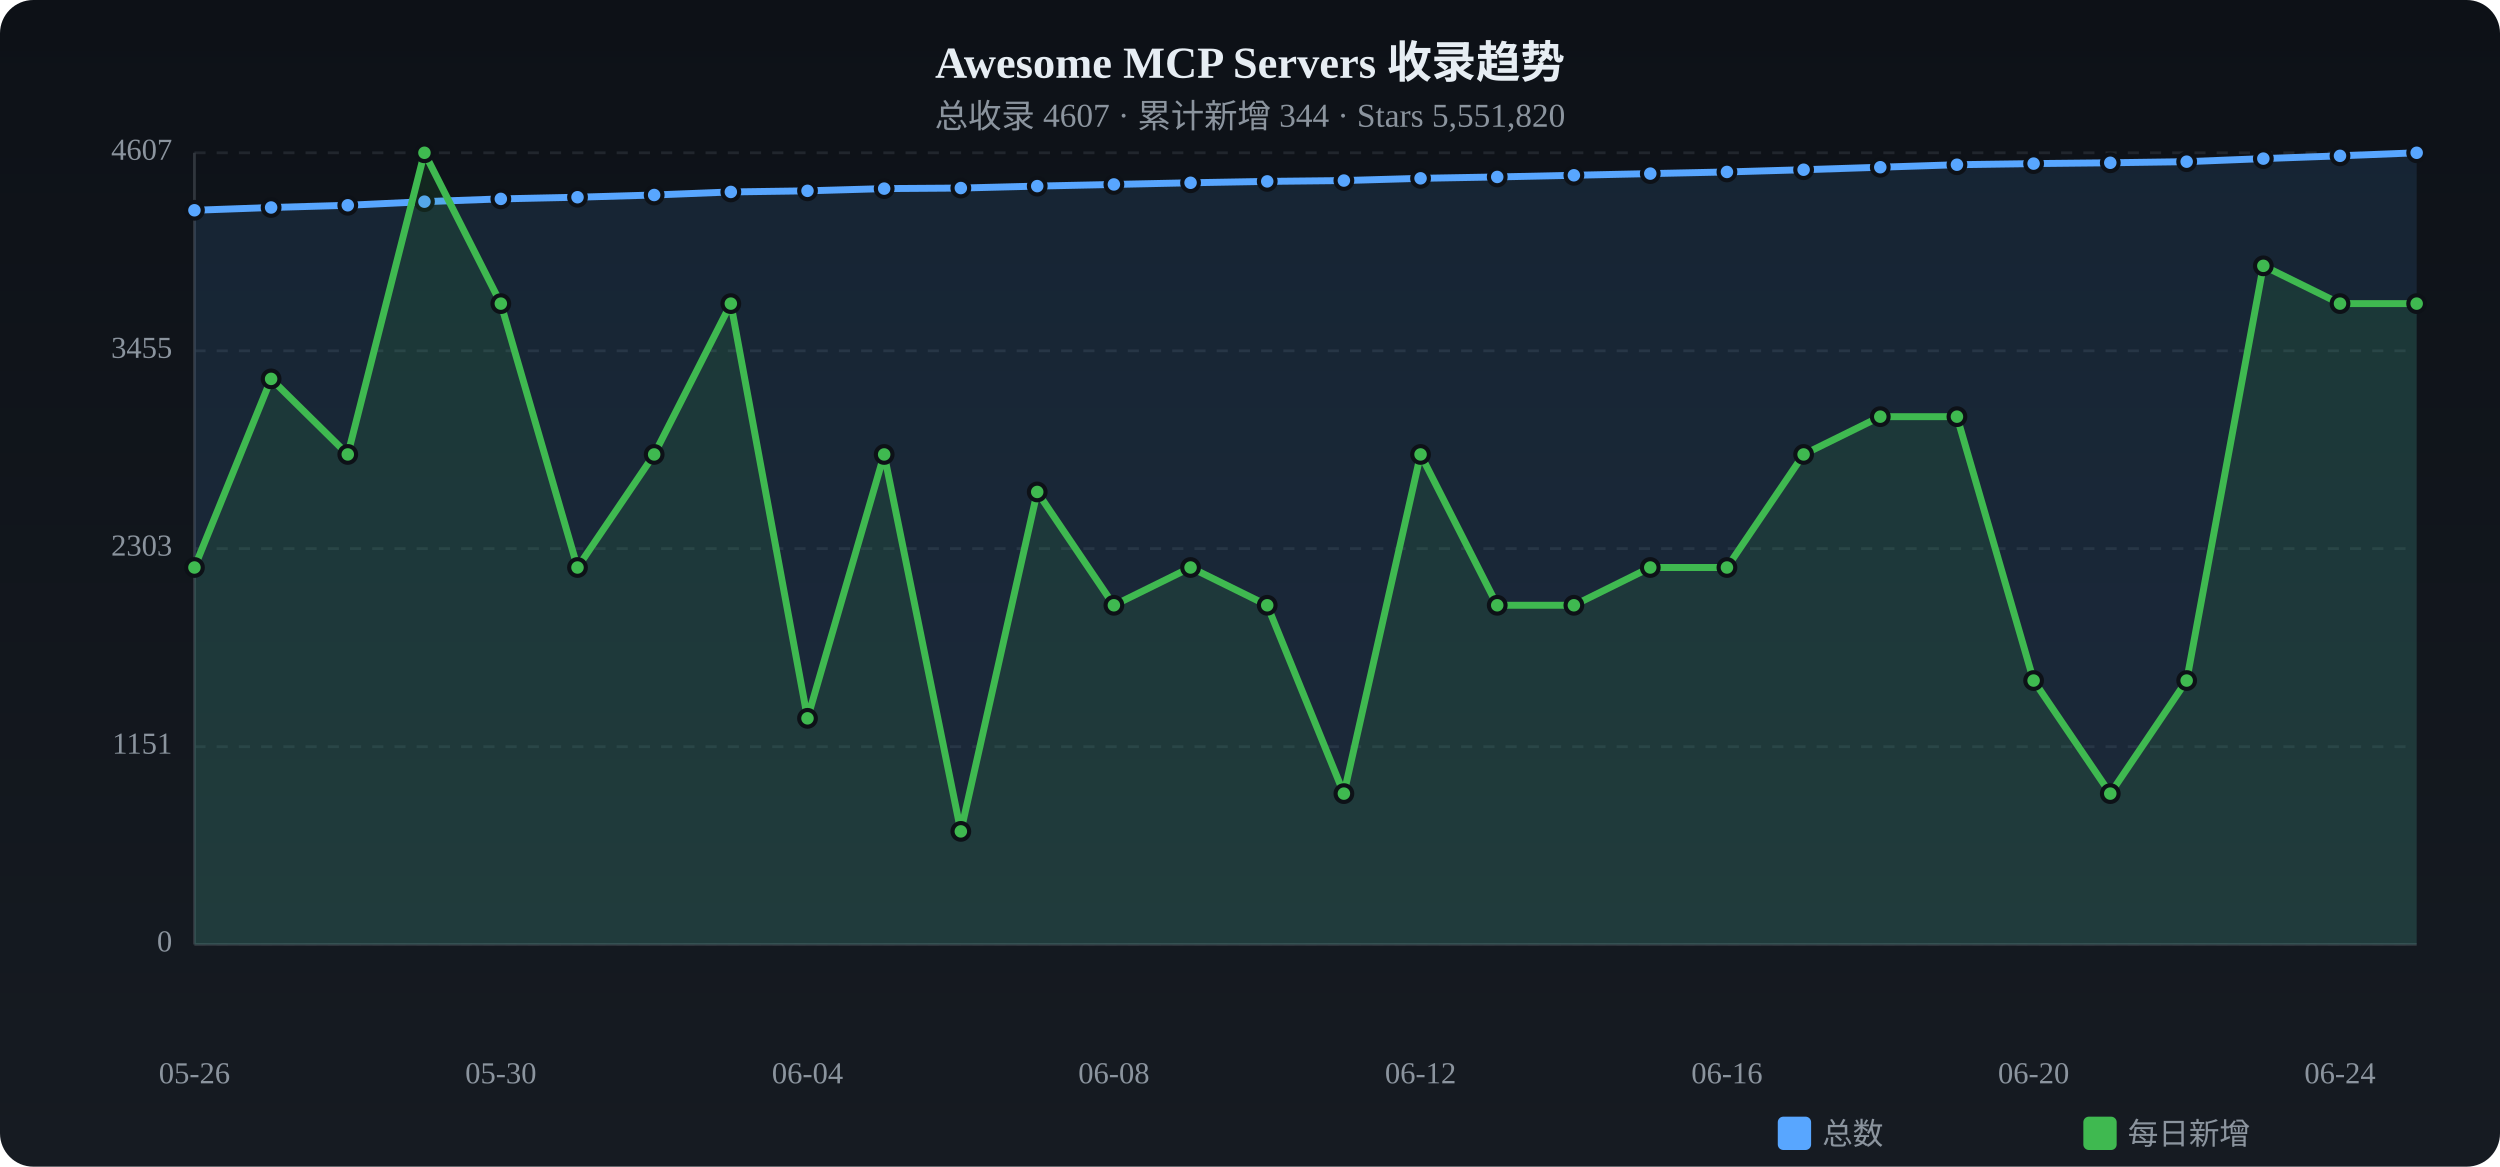
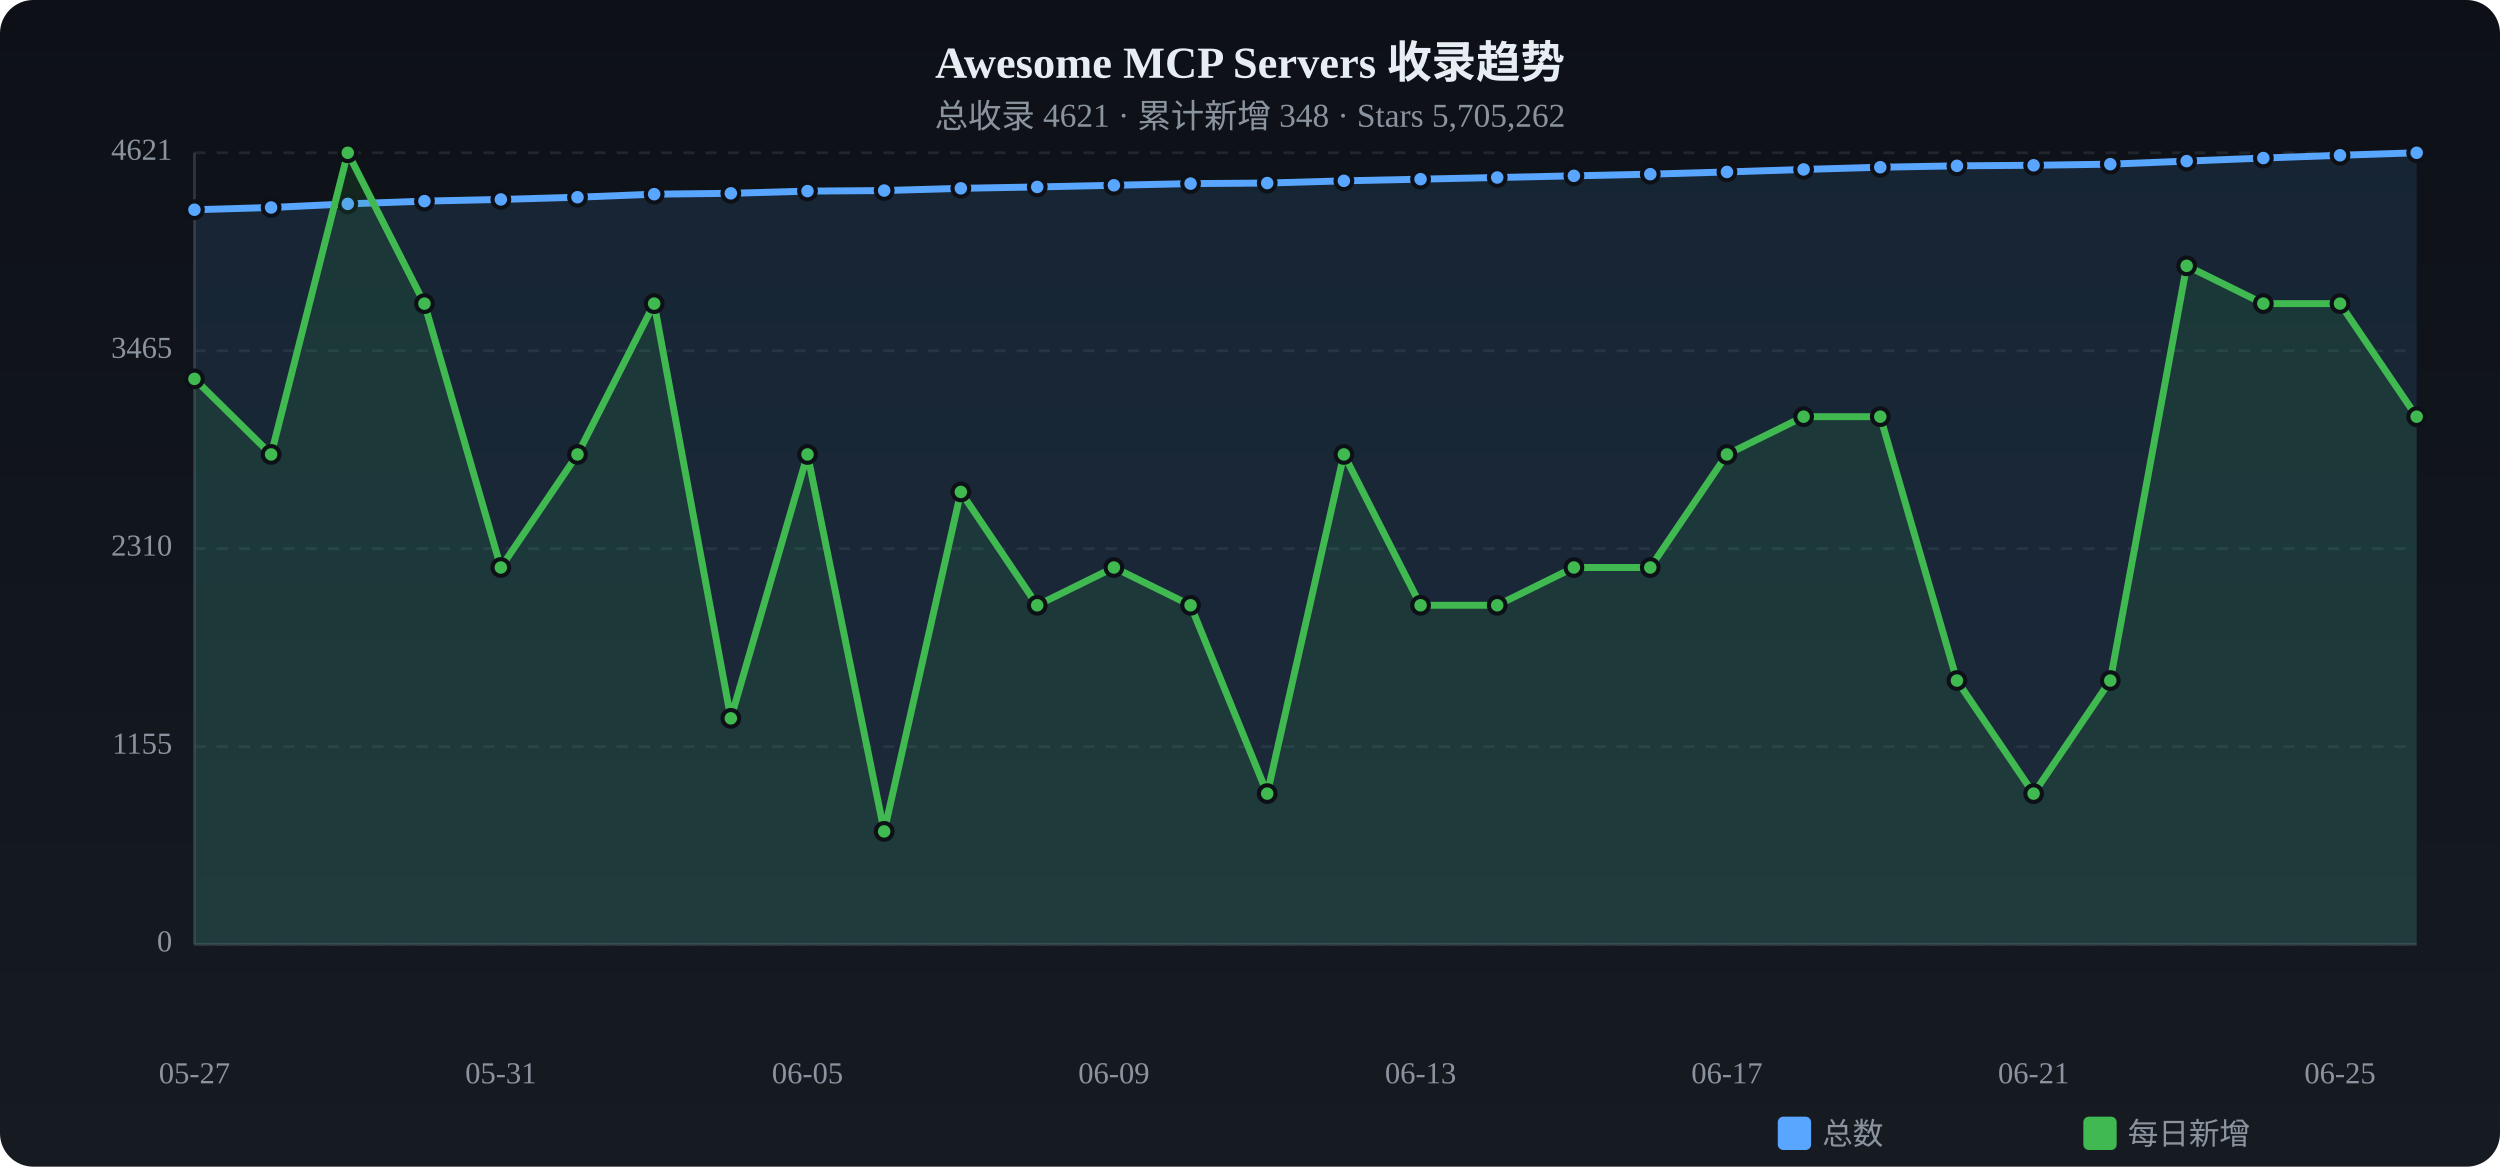
<svg xmlns="http://www.w3.org/2000/svg" viewBox="0 0 900 420" width="900" height="420">
  <defs>
    <linearGradient id="tbg" x1="0%" y1="0%" x2="0%" y2="100%">
      <stop offset="0%" stop-color="#0d1117" />
      <stop offset="100%" stop-color="#161b22" />
    </linearGradient>
  </defs>
  <rect width="900" height="420" rx="12" fill="url(#tbg)" />
  <text x="450.0" y="28" text-anchor="middle" fill="#e6edf3" font-size="16" font-weight="bold">Awesome MCP Servers 收录趋势</text>
-   <text x="450.0" y="46" text-anchor="middle" fill="#8b949e" font-size="12">总收录 4607 · 累计新增 344 · Stars 5,551,820</text>
+   <text x="450.0" y="46" text-anchor="middle" fill="#8b949e" font-size="12">总收录 4621 · 累计新增 348 · Stars 5,705,262</text>
  <text x="62" y="340.0" text-anchor="end" fill="#8b949e" font-size="11" dominant-baseline="middle">0</text>
  <line x1="70" y1="340.0" x2="870" y2="340.0" stroke="#21262d" stroke-dasharray="4 4" />
-   <text x="62" y="268.8" text-anchor="end" fill="#8b949e" font-size="11" dominant-baseline="middle">1151</text>
+   <text x="62" y="268.8" text-anchor="end" fill="#8b949e" font-size="11" dominant-baseline="middle">1155</text>
  <line x1="70" y1="268.8" x2="870" y2="268.8" stroke="#21262d" stroke-dasharray="4 4" />
-   <text x="62" y="197.5" text-anchor="end" fill="#8b949e" font-size="11" dominant-baseline="middle">2303</text>
+   <text x="62" y="197.5" text-anchor="end" fill="#8b949e" font-size="11" dominant-baseline="middle">2310</text>
  <line x1="70" y1="197.5" x2="870" y2="197.5" stroke="#21262d" stroke-dasharray="4 4" />
-   <text x="62" y="126.3" text-anchor="end" fill="#8b949e" font-size="11" dominant-baseline="middle">3455</text>
+   <text x="62" y="126.3" text-anchor="end" fill="#8b949e" font-size="11" dominant-baseline="middle">3465</text>
  <line x1="70" y1="126.3" x2="870" y2="126.3" stroke="#21262d" stroke-dasharray="4 4" />
-   <text x="62" y="55.0" text-anchor="end" fill="#8b949e" font-size="11" dominant-baseline="middle">4607</text>
+   <text x="62" y="55.0" text-anchor="end" fill="#8b949e" font-size="11" dominant-baseline="middle">4621</text>
  <line x1="70" y1="55.0" x2="870" y2="55.0" stroke="#21262d" stroke-dasharray="4 4" />
  <line x1="70" y1="55" x2="70" y2="340" stroke="#30363d" />
  <line x1="70" y1="340" x2="870" y2="340" stroke="#30363d" />
-   <path d="M70.0,75.7 L97.6,74.7 L125.2,73.9 L152.8,72.6 L180.3,71.6 L207.9,71.0 L235.5,70.2 L263.1,69.1 L290.7,68.7 L318.3,67.9 L345.9,67.7 L373.4,67.0 L401.0,66.4 L428.6,65.8 L456.2,65.3 L483.8,65.0 L511.4,64.2 L539.0,63.7 L566.6,63.1 L594.1,62.5 L621.7,61.9 L649.3,61.1 L676.9,60.2 L704.5,59.3 L732.1,58.9 L759.7,58.6 L787.2,58.2 L814.8,57.1 L842.4,56.1 L870.0,55.0 L870.0,340 L70.0,340 Z" fill="#58a6ff" opacity="0.12" />
-   <polyline points="70.0,75.7 97.6,74.7 125.2,73.9 152.8,72.6 180.3,71.6 207.9,71.0 235.5,70.2 263.1,69.1 290.7,68.7 318.3,67.9 345.9,67.7 373.4,67.0 401.0,66.4 428.6,65.8 456.2,65.3 483.8,65.0 511.4,64.2 539.0,63.7 566.6,63.1 594.1,62.5 621.7,61.9 649.3,61.1 676.9,60.2 704.5,59.3 732.1,58.9 759.7,58.6 787.2,58.2 814.8,57.1 842.4,56.1 870.0,55.0" fill="none" stroke="#58a6ff" stroke-width="2.5" stroke-linecap="round" stroke-linejoin="round" />
-   <circle cx="70.0" cy="75.7" r="3" fill="#58a6ff" stroke="#0d1117" stroke-width="1.5" />
+   <path d="M70.0,75.5 L97.6,74.7 L125.2,73.4 L152.8,72.4 L180.3,71.8 L207.9,71.0 L235.5,69.9 L263.1,69.6 L290.7,68.8 L318.3,68.6 L345.9,67.8 L373.4,67.3 L401.0,66.7 L428.6,66.1 L456.2,65.9 L483.8,65.1 L511.4,64.5 L539.0,63.9 L566.6,63.3 L594.1,62.7 L621.7,61.9 L649.3,61.0 L676.9,60.2 L704.5,59.7 L732.1,59.5 L759.7,59.1 L787.2,58.0 L814.8,56.9 L842.4,55.9 L870.0,55.0 L870.0,340 L70.0,340 Z" fill="#58a6ff" opacity="0.12" />
+   <polyline points="70.0,75.5 97.6,74.7 125.2,73.4 152.8,72.4 180.3,71.8 207.9,71.0 235.5,69.9 263.1,69.6 290.7,68.8 318.3,68.6 345.9,67.8 373.4,67.3 401.0,66.7 428.6,66.1 456.2,65.9 483.8,65.1 511.4,64.5 539.0,63.9 566.6,63.3 594.1,62.7 621.7,61.9 649.3,61.0 676.9,60.2 704.5,59.7 732.1,59.5 759.7,59.1 787.2,58.0 814.8,56.9 842.4,55.9 870.0,55.0" fill="none" stroke="#58a6ff" stroke-width="2.5" stroke-linecap="round" stroke-linejoin="round" />
+   <circle cx="70.0" cy="75.5" r="3" fill="#58a6ff" stroke="#0d1117" stroke-width="1.5" />
  <circle cx="97.6" cy="74.7" r="3" fill="#58a6ff" stroke="#0d1117" stroke-width="1.5" />
-   <circle cx="125.2" cy="73.9" r="3" fill="#58a6ff" stroke="#0d1117" stroke-width="1.5" />
-   <circle cx="152.8" cy="72.6" r="3" fill="#58a6ff" stroke="#0d1117" stroke-width="1.5" />
-   <circle cx="180.3" cy="71.6" r="3" fill="#58a6ff" stroke="#0d1117" stroke-width="1.5" />
+   <circle cx="125.2" cy="73.4" r="3" fill="#58a6ff" stroke="#0d1117" stroke-width="1.5" />
+   <circle cx="152.8" cy="72.4" r="3" fill="#58a6ff" stroke="#0d1117" stroke-width="1.5" />
+   <circle cx="180.3" cy="71.8" r="3" fill="#58a6ff" stroke="#0d1117" stroke-width="1.5" />
  <circle cx="207.9" cy="71.0" r="3" fill="#58a6ff" stroke="#0d1117" stroke-width="1.5" />
-   <circle cx="235.5" cy="70.2" r="3" fill="#58a6ff" stroke="#0d1117" stroke-width="1.5" />
-   <circle cx="263.1" cy="69.1" r="3" fill="#58a6ff" stroke="#0d1117" stroke-width="1.5" />
-   <circle cx="290.7" cy="68.7" r="3" fill="#58a6ff" stroke="#0d1117" stroke-width="1.5" />
-   <circle cx="318.3" cy="67.9" r="3" fill="#58a6ff" stroke="#0d1117" stroke-width="1.5" />
-   <circle cx="345.9" cy="67.7" r="3" fill="#58a6ff" stroke="#0d1117" stroke-width="1.5" />
-   <circle cx="373.4" cy="67.0" r="3" fill="#58a6ff" stroke="#0d1117" stroke-width="1.5" />
-   <circle cx="401.0" cy="66.4" r="3" fill="#58a6ff" stroke="#0d1117" stroke-width="1.5" />
-   <circle cx="428.6" cy="65.8" r="3" fill="#58a6ff" stroke="#0d1117" stroke-width="1.5" />
-   <circle cx="456.2" cy="65.3" r="3" fill="#58a6ff" stroke="#0d1117" stroke-width="1.5" />
-   <circle cx="483.8" cy="65.0" r="3" fill="#58a6ff" stroke="#0d1117" stroke-width="1.5" />
-   <circle cx="511.4" cy="64.2" r="3" fill="#58a6ff" stroke="#0d1117" stroke-width="1.5" />
-   <circle cx="539.0" cy="63.7" r="3" fill="#58a6ff" stroke="#0d1117" stroke-width="1.5" />
-   <circle cx="566.6" cy="63.1" r="3" fill="#58a6ff" stroke="#0d1117" stroke-width="1.5" />
-   <circle cx="594.1" cy="62.5" r="3" fill="#58a6ff" stroke="#0d1117" stroke-width="1.5" />
+   <circle cx="235.5" cy="69.9" r="3" fill="#58a6ff" stroke="#0d1117" stroke-width="1.5" />
+   <circle cx="263.1" cy="69.6" r="3" fill="#58a6ff" stroke="#0d1117" stroke-width="1.5" />
+   <circle cx="290.7" cy="68.8" r="3" fill="#58a6ff" stroke="#0d1117" stroke-width="1.5" />
+   <circle cx="318.3" cy="68.6" r="3" fill="#58a6ff" stroke="#0d1117" stroke-width="1.5" />
+   <circle cx="345.9" cy="67.8" r="3" fill="#58a6ff" stroke="#0d1117" stroke-width="1.5" />
+   <circle cx="373.4" cy="67.3" r="3" fill="#58a6ff" stroke="#0d1117" stroke-width="1.5" />
+   <circle cx="401.0" cy="66.7" r="3" fill="#58a6ff" stroke="#0d1117" stroke-width="1.5" />
+   <circle cx="428.6" cy="66.1" r="3" fill="#58a6ff" stroke="#0d1117" stroke-width="1.5" />
+   <circle cx="456.2" cy="65.9" r="3" fill="#58a6ff" stroke="#0d1117" stroke-width="1.5" />
+   <circle cx="483.8" cy="65.1" r="3" fill="#58a6ff" stroke="#0d1117" stroke-width="1.5" />
+   <circle cx="511.4" cy="64.5" r="3" fill="#58a6ff" stroke="#0d1117" stroke-width="1.5" />
+   <circle cx="539.0" cy="63.9" r="3" fill="#58a6ff" stroke="#0d1117" stroke-width="1.5" />
+   <circle cx="566.6" cy="63.3" r="3" fill="#58a6ff" stroke="#0d1117" stroke-width="1.5" />
+   <circle cx="594.1" cy="62.7" r="3" fill="#58a6ff" stroke="#0d1117" stroke-width="1.5" />
  <circle cx="621.7" cy="61.9" r="3" fill="#58a6ff" stroke="#0d1117" stroke-width="1.5" />
-   <circle cx="649.3" cy="61.1" r="3" fill="#58a6ff" stroke="#0d1117" stroke-width="1.5" />
+   <circle cx="649.3" cy="61.0" r="3" fill="#58a6ff" stroke="#0d1117" stroke-width="1.5" />
  <circle cx="676.9" cy="60.2" r="3" fill="#58a6ff" stroke="#0d1117" stroke-width="1.5" />
-   <circle cx="704.5" cy="59.3" r="3" fill="#58a6ff" stroke="#0d1117" stroke-width="1.5" />
-   <circle cx="732.1" cy="58.9" r="3" fill="#58a6ff" stroke="#0d1117" stroke-width="1.5" />
-   <circle cx="759.7" cy="58.6" r="3" fill="#58a6ff" stroke="#0d1117" stroke-width="1.5" />
-   <circle cx="787.2" cy="58.2" r="3" fill="#58a6ff" stroke="#0d1117" stroke-width="1.5" />
-   <circle cx="814.8" cy="57.1" r="3" fill="#58a6ff" stroke="#0d1117" stroke-width="1.5" />
-   <circle cx="842.4" cy="56.1" r="3" fill="#58a6ff" stroke="#0d1117" stroke-width="1.5" />
+   <circle cx="704.5" cy="59.7" r="3" fill="#58a6ff" stroke="#0d1117" stroke-width="1.5" />
+   <circle cx="732.1" cy="59.5" r="3" fill="#58a6ff" stroke="#0d1117" stroke-width="1.5" />
+   <circle cx="759.7" cy="59.1" r="3" fill="#58a6ff" stroke="#0d1117" stroke-width="1.5" />
+   <circle cx="787.2" cy="58.0" r="3" fill="#58a6ff" stroke="#0d1117" stroke-width="1.5" />
+   <circle cx="814.8" cy="56.9" r="3" fill="#58a6ff" stroke="#0d1117" stroke-width="1.5" />
+   <circle cx="842.4" cy="55.9" r="3" fill="#58a6ff" stroke="#0d1117" stroke-width="1.5" />
  <circle cx="870.0" cy="55.0" r="3" fill="#58a6ff" stroke="#0d1117" stroke-width="1.5" />
-   <path d="M70.0,204.3 L97.6,136.4 L125.2,163.6 L152.8,55.0 L180.3,109.3 L207.9,204.3 L235.5,163.6 L263.1,109.3 L290.7,258.6 L318.3,163.6 L345.9,299.3 L373.4,177.1 L401.0,217.9 L428.6,204.3 L456.2,217.9 L483.8,285.7 L511.4,163.6 L539.0,217.9 L566.6,217.9 L594.1,204.3 L621.7,204.3 L649.3,163.6 L676.9,150.0 L704.5,150.0 L732.1,245.0 L759.7,285.7 L787.2,245.0 L814.8,95.7 L842.4,109.3 L870.0,109.3 L870.0,340 L70.0,340 Z" fill="#3fb950" opacity="0.12" />
-   <polyline points="70.0,204.3 97.6,136.4 125.2,163.6 152.8,55.0 180.3,109.3 207.9,204.3 235.5,163.6 263.1,109.3 290.7,258.6 318.3,163.6 345.9,299.3 373.4,177.1 401.0,217.9 428.6,204.3 456.2,217.9 483.8,285.7 511.4,163.6 539.0,217.9 566.6,217.9 594.1,204.3 621.7,204.3 649.3,163.6 676.9,150.0 704.5,150.0 732.1,245.0 759.7,285.7 787.2,245.0 814.8,95.7 842.4,109.3 870.0,109.3" fill="none" stroke="#3fb950" stroke-width="2.5" stroke-linecap="round" stroke-linejoin="round" />
-   <circle cx="70.0" cy="204.3" r="3" fill="#3fb950" stroke="#0d1117" stroke-width="1.5" />
-   <circle cx="97.6" cy="136.4" r="3" fill="#3fb950" stroke="#0d1117" stroke-width="1.5" />
-   <circle cx="125.2" cy="163.6" r="3" fill="#3fb950" stroke="#0d1117" stroke-width="1.5" />
-   <circle cx="152.8" cy="55.0" r="3" fill="#3fb950" stroke="#0d1117" stroke-width="1.5" />
-   <circle cx="180.3" cy="109.3" r="3" fill="#3fb950" stroke="#0d1117" stroke-width="1.5" />
-   <circle cx="207.9" cy="204.3" r="3" fill="#3fb950" stroke="#0d1117" stroke-width="1.5" />
-   <circle cx="235.5" cy="163.6" r="3" fill="#3fb950" stroke="#0d1117" stroke-width="1.5" />
-   <circle cx="263.1" cy="109.3" r="3" fill="#3fb950" stroke="#0d1117" stroke-width="1.5" />
-   <circle cx="290.7" cy="258.6" r="3" fill="#3fb950" stroke="#0d1117" stroke-width="1.5" />
-   <circle cx="318.3" cy="163.6" r="3" fill="#3fb950" stroke="#0d1117" stroke-width="1.5" />
-   <circle cx="345.9" cy="299.3" r="3" fill="#3fb950" stroke="#0d1117" stroke-width="1.5" />
-   <circle cx="373.4" cy="177.1" r="3" fill="#3fb950" stroke="#0d1117" stroke-width="1.5" />
-   <circle cx="401.0" cy="217.9" r="3" fill="#3fb950" stroke="#0d1117" stroke-width="1.5" />
-   <circle cx="428.6" cy="204.3" r="3" fill="#3fb950" stroke="#0d1117" stroke-width="1.5" />
-   <circle cx="456.2" cy="217.9" r="3" fill="#3fb950" stroke="#0d1117" stroke-width="1.5" />
-   <circle cx="483.8" cy="285.7" r="3" fill="#3fb950" stroke="#0d1117" stroke-width="1.5" />
-   <circle cx="511.4" cy="163.6" r="3" fill="#3fb950" stroke="#0d1117" stroke-width="1.5" />
+   <path d="M70.0,136.4 L97.6,163.6 L125.2,55.0 L152.8,109.3 L180.3,204.3 L207.9,163.6 L235.5,109.3 L263.1,258.6 L290.7,163.6 L318.3,299.3 L345.9,177.1 L373.4,217.9 L401.0,204.3 L428.6,217.9 L456.2,285.7 L483.8,163.6 L511.4,217.9 L539.0,217.9 L566.6,204.3 L594.1,204.3 L621.7,163.6 L649.3,150.0 L676.9,150.0 L704.5,245.0 L732.1,285.7 L759.7,245.0 L787.2,95.7 L814.8,109.3 L842.4,109.3 L870.0,150.0 L870.0,340 L70.0,340 Z" fill="#3fb950" opacity="0.12" />
+   <polyline points="70.0,136.4 97.6,163.6 125.2,55.0 152.8,109.3 180.3,204.3 207.9,163.6 235.5,109.3 263.1,258.6 290.7,163.6 318.3,299.3 345.9,177.1 373.4,217.9 401.0,204.3 428.6,217.9 456.2,285.7 483.8,163.6 511.4,217.9 539.0,217.9 566.6,204.3 594.1,204.3 621.7,163.6 649.3,150.0 676.9,150.0 704.5,245.0 732.1,285.7 759.7,245.0 787.2,95.7 814.8,109.3 842.4,109.3 870.0,150.0" fill="none" stroke="#3fb950" stroke-width="2.5" stroke-linecap="round" stroke-linejoin="round" />
+   <circle cx="70.0" cy="136.4" r="3" fill="#3fb950" stroke="#0d1117" stroke-width="1.5" />
+   <circle cx="97.6" cy="163.6" r="3" fill="#3fb950" stroke="#0d1117" stroke-width="1.5" />
+   <circle cx="125.2" cy="55.0" r="3" fill="#3fb950" stroke="#0d1117" stroke-width="1.5" />
+   <circle cx="152.8" cy="109.3" r="3" fill="#3fb950" stroke="#0d1117" stroke-width="1.5" />
+   <circle cx="180.3" cy="204.3" r="3" fill="#3fb950" stroke="#0d1117" stroke-width="1.5" />
+   <circle cx="207.9" cy="163.6" r="3" fill="#3fb950" stroke="#0d1117" stroke-width="1.5" />
+   <circle cx="235.5" cy="109.3" r="3" fill="#3fb950" stroke="#0d1117" stroke-width="1.5" />
+   <circle cx="263.1" cy="258.6" r="3" fill="#3fb950" stroke="#0d1117" stroke-width="1.5" />
+   <circle cx="290.7" cy="163.6" r="3" fill="#3fb950" stroke="#0d1117" stroke-width="1.5" />
+   <circle cx="318.3" cy="299.3" r="3" fill="#3fb950" stroke="#0d1117" stroke-width="1.5" />
+   <circle cx="345.9" cy="177.1" r="3" fill="#3fb950" stroke="#0d1117" stroke-width="1.5" />
+   <circle cx="373.4" cy="217.9" r="3" fill="#3fb950" stroke="#0d1117" stroke-width="1.5" />
+   <circle cx="401.0" cy="204.3" r="3" fill="#3fb950" stroke="#0d1117" stroke-width="1.5" />
+   <circle cx="428.6" cy="217.9" r="3" fill="#3fb950" stroke="#0d1117" stroke-width="1.5" />
+   <circle cx="456.2" cy="285.7" r="3" fill="#3fb950" stroke="#0d1117" stroke-width="1.5" />
+   <circle cx="483.8" cy="163.6" r="3" fill="#3fb950" stroke="#0d1117" stroke-width="1.5" />
+   <circle cx="511.4" cy="217.9" r="3" fill="#3fb950" stroke="#0d1117" stroke-width="1.5" />
  <circle cx="539.0" cy="217.9" r="3" fill="#3fb950" stroke="#0d1117" stroke-width="1.5" />
-   <circle cx="566.6" cy="217.9" r="3" fill="#3fb950" stroke="#0d1117" stroke-width="1.5" />
+   <circle cx="566.6" cy="204.3" r="3" fill="#3fb950" stroke="#0d1117" stroke-width="1.5" />
  <circle cx="594.1" cy="204.3" r="3" fill="#3fb950" stroke="#0d1117" stroke-width="1.5" />
-   <circle cx="621.7" cy="204.3" r="3" fill="#3fb950" stroke="#0d1117" stroke-width="1.5" />
-   <circle cx="649.3" cy="163.6" r="3" fill="#3fb950" stroke="#0d1117" stroke-width="1.5" />
+   <circle cx="621.7" cy="163.6" r="3" fill="#3fb950" stroke="#0d1117" stroke-width="1.5" />
+   <circle cx="649.3" cy="150.0" r="3" fill="#3fb950" stroke="#0d1117" stroke-width="1.5" />
  <circle cx="676.9" cy="150.0" r="3" fill="#3fb950" stroke="#0d1117" stroke-width="1.5" />
-   <circle cx="704.5" cy="150.0" r="3" fill="#3fb950" stroke="#0d1117" stroke-width="1.5" />
-   <circle cx="732.1" cy="245.0" r="3" fill="#3fb950" stroke="#0d1117" stroke-width="1.5" />
-   <circle cx="759.7" cy="285.7" r="3" fill="#3fb950" stroke="#0d1117" stroke-width="1.5" />
-   <circle cx="787.2" cy="245.0" r="3" fill="#3fb950" stroke="#0d1117" stroke-width="1.5" />
-   <circle cx="814.8" cy="95.7" r="3" fill="#3fb950" stroke="#0d1117" stroke-width="1.5" />
+   <circle cx="704.5" cy="245.0" r="3" fill="#3fb950" stroke="#0d1117" stroke-width="1.5" />
+   <circle cx="732.1" cy="285.7" r="3" fill="#3fb950" stroke="#0d1117" stroke-width="1.5" />
+   <circle cx="759.7" cy="245.0" r="3" fill="#3fb950" stroke="#0d1117" stroke-width="1.5" />
+   <circle cx="787.2" cy="95.7" r="3" fill="#3fb950" stroke="#0d1117" stroke-width="1.5" />
+   <circle cx="814.8" cy="109.3" r="3" fill="#3fb950" stroke="#0d1117" stroke-width="1.5" />
  <circle cx="842.4" cy="109.3" r="3" fill="#3fb950" stroke="#0d1117" stroke-width="1.5" />
-   <circle cx="870.0" cy="109.3" r="3" fill="#3fb950" stroke="#0d1117" stroke-width="1.5" />
-   <text x="70.0" y="390" text-anchor="middle" fill="#8b949e" font-size="11">05-26</text>
-   <text x="180.3" y="390" text-anchor="middle" fill="#8b949e" font-size="11">05-30</text>
-   <text x="290.7" y="390" text-anchor="middle" fill="#8b949e" font-size="11">06-04</text>
-   <text x="401.0" y="390" text-anchor="middle" fill="#8b949e" font-size="11">06-08</text>
-   <text x="511.4" y="390" text-anchor="middle" fill="#8b949e" font-size="11">06-12</text>
-   <text x="621.7" y="390" text-anchor="middle" fill="#8b949e" font-size="11">06-16</text>
-   <text x="732.1" y="390" text-anchor="middle" fill="#8b949e" font-size="11">06-20</text>
-   <text x="842.4" y="390" text-anchor="middle" fill="#8b949e" font-size="11">06-24</text>
+   <circle cx="870.0" cy="150.0" r="3" fill="#3fb950" stroke="#0d1117" stroke-width="1.5" />
+   <text x="70.0" y="390" text-anchor="middle" fill="#8b949e" font-size="11">05-27</text>
+   <text x="180.3" y="390" text-anchor="middle" fill="#8b949e" font-size="11">05-31</text>
+   <text x="290.7" y="390" text-anchor="middle" fill="#8b949e" font-size="11">06-05</text>
+   <text x="401.0" y="390" text-anchor="middle" fill="#8b949e" font-size="11">06-09</text>
+   <text x="511.4" y="390" text-anchor="middle" fill="#8b949e" font-size="11">06-13</text>
+   <text x="621.7" y="390" text-anchor="middle" fill="#8b949e" font-size="11">06-17</text>
+   <text x="732.1" y="390" text-anchor="middle" fill="#8b949e" font-size="11">06-21</text>
+   <text x="842.4" y="390" text-anchor="middle" fill="#8b949e" font-size="11">06-25</text>
  <rect x="640" y="402" width="12" height="12" rx="2" fill="#58a6ff" />
  <text x="656" y="412" fill="#8b949e" font-size="11">总数</text>
  <rect x="750" y="402" width="12" height="12" rx="2" fill="#3fb950" />
  <text x="766" y="412" fill="#8b949e" font-size="11">每日新增</text>
</svg>
